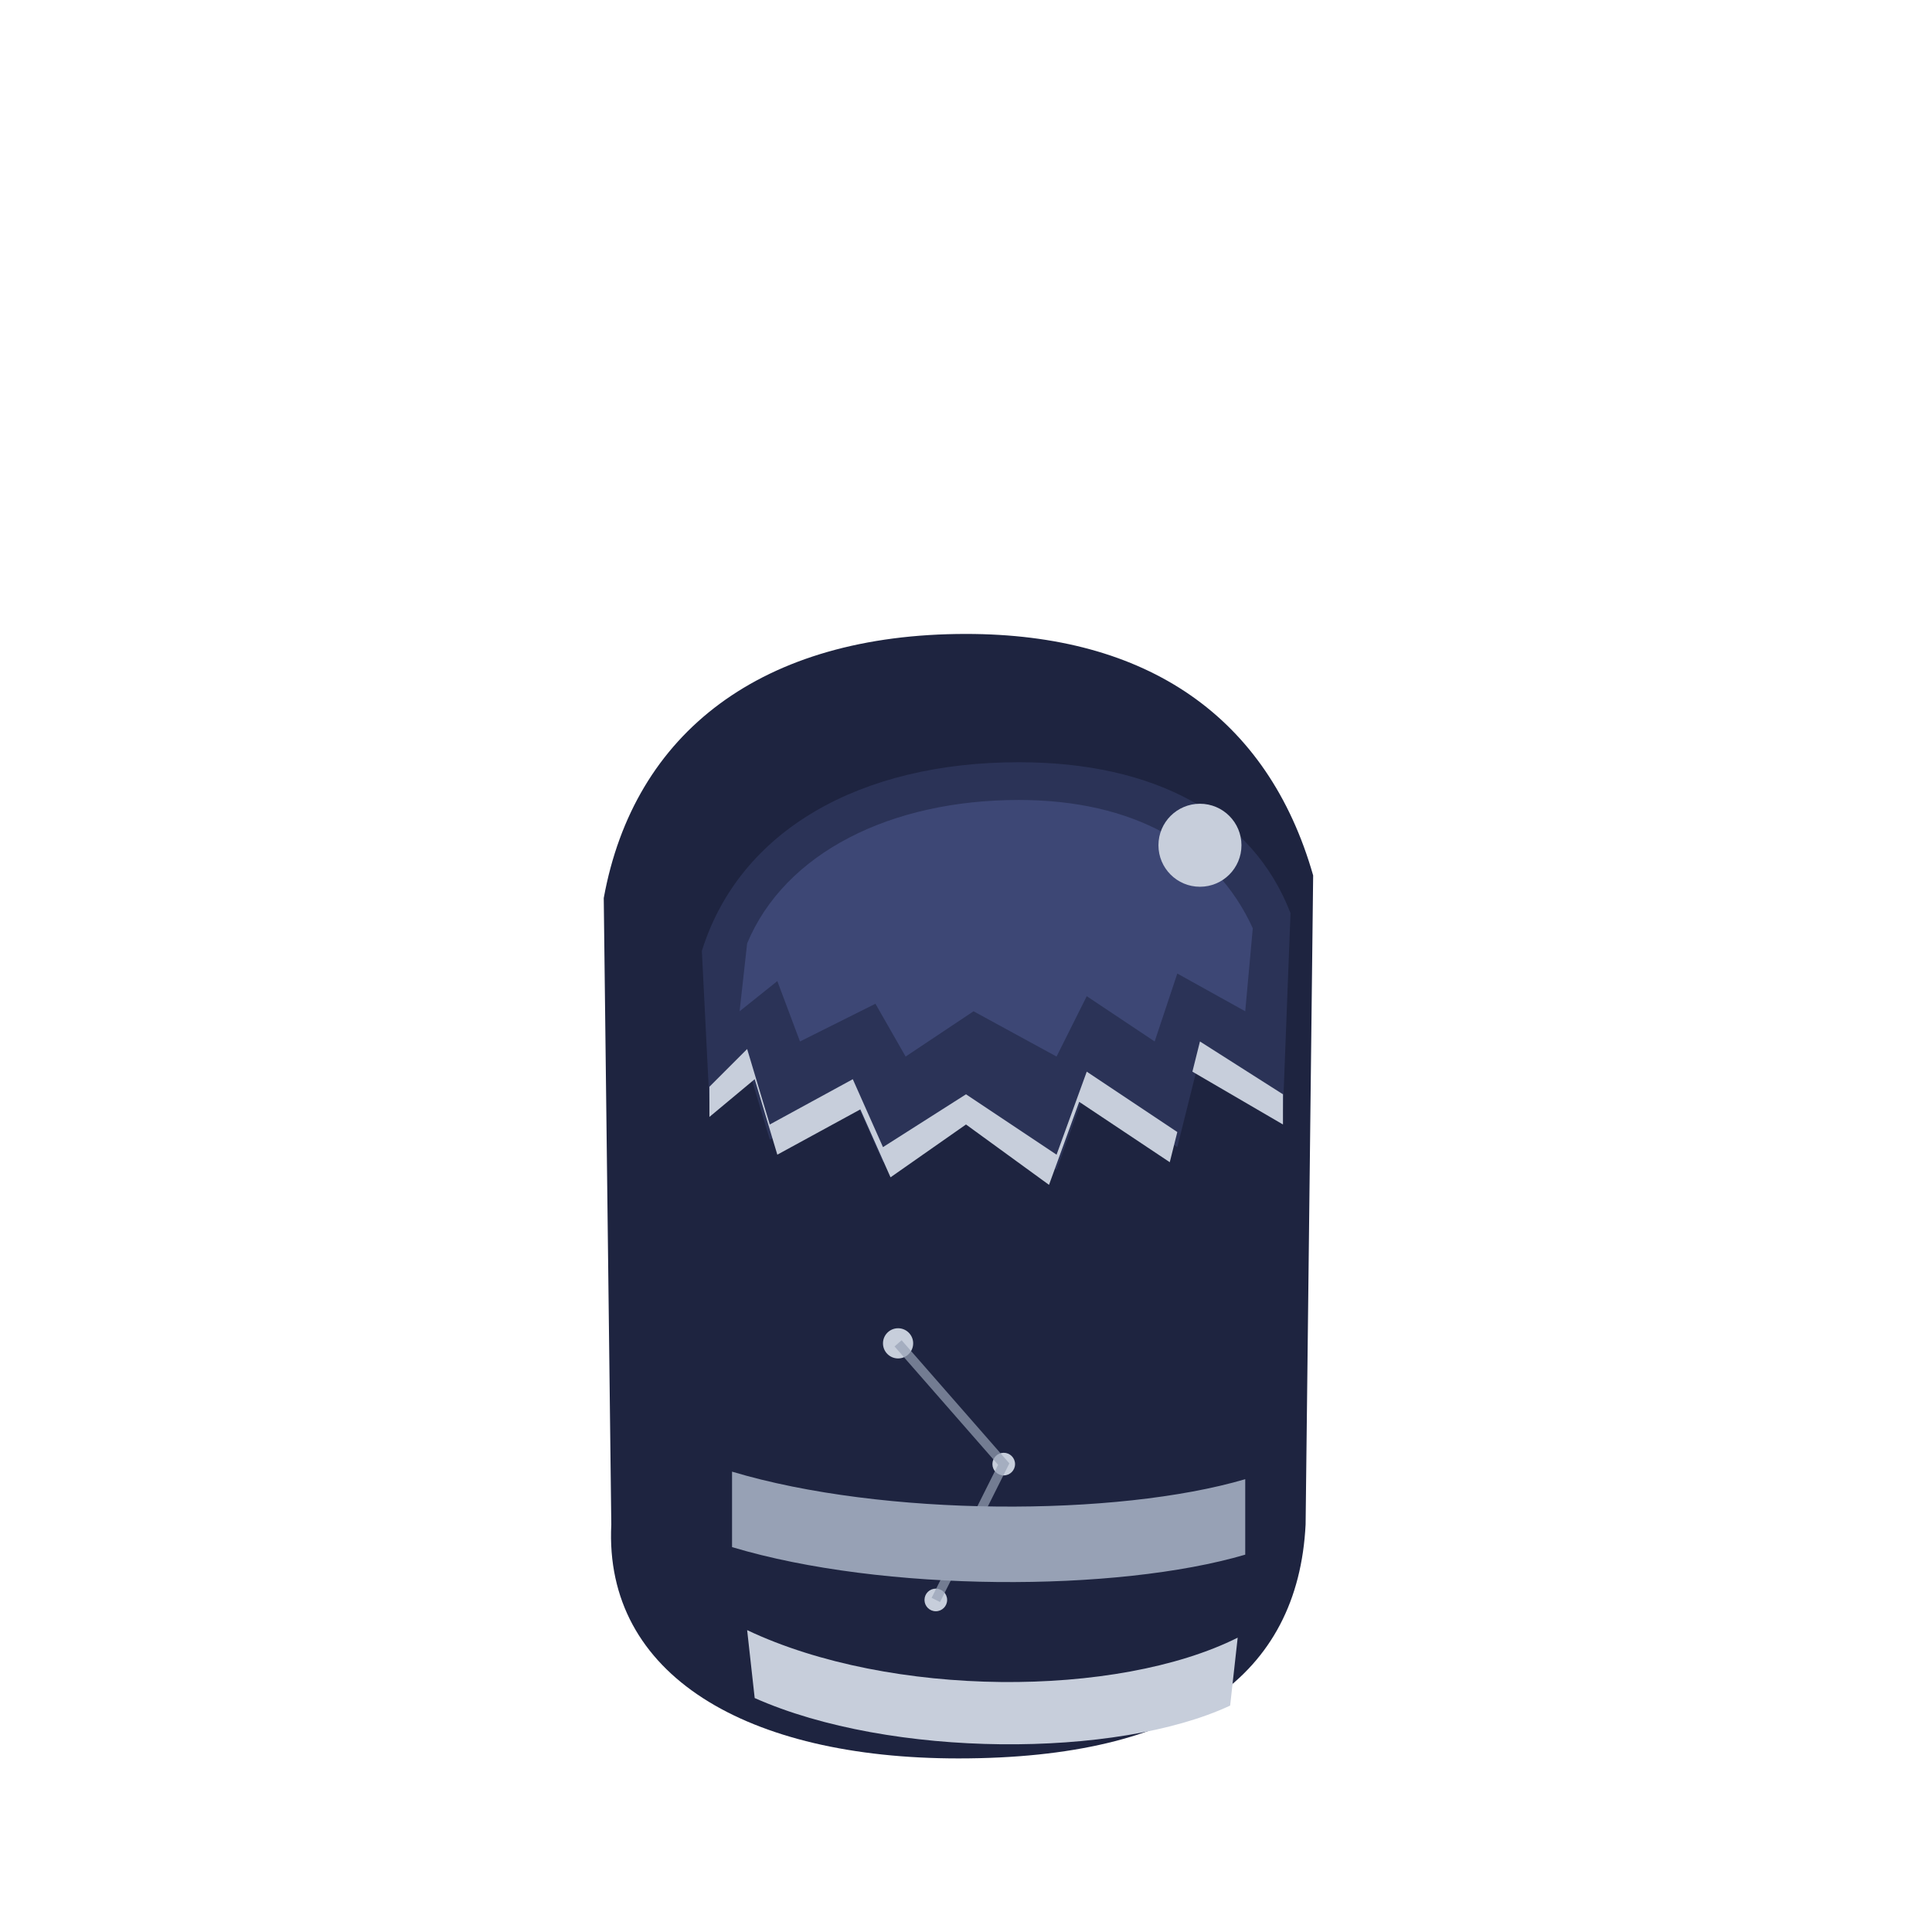
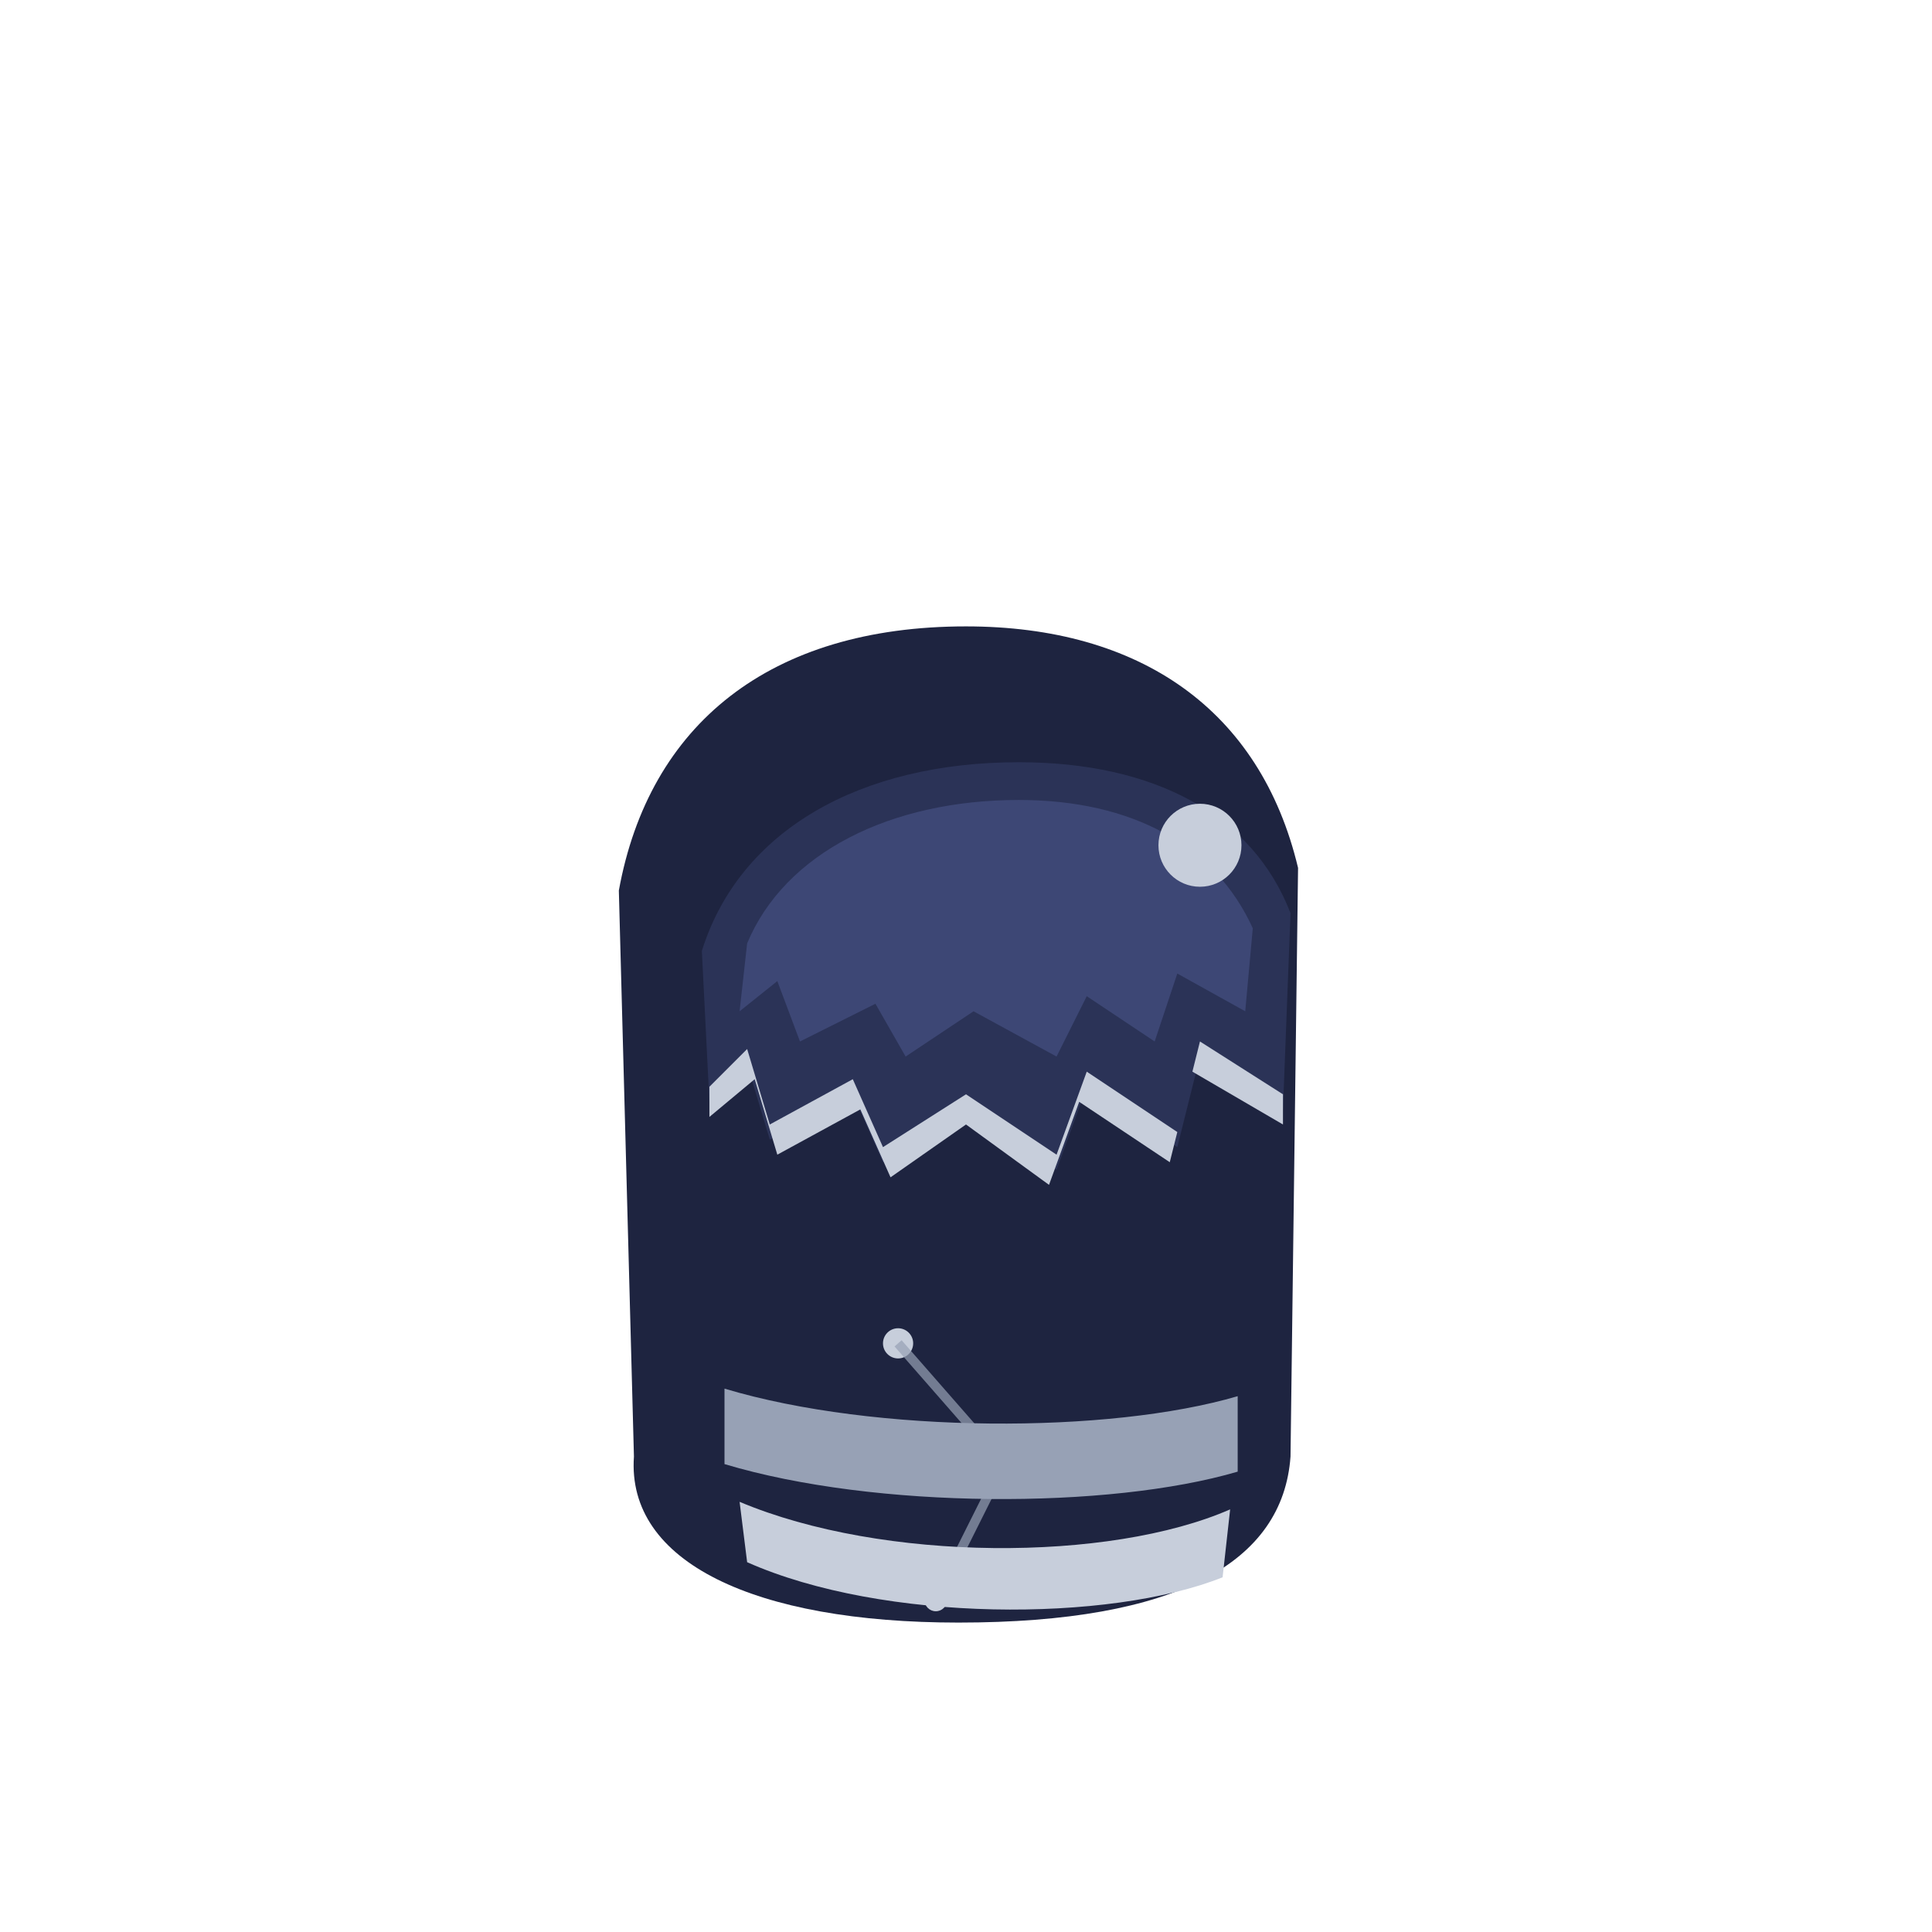
<svg xmlns="http://www.w3.org/2000/svg" viewBox="0 0 512 512" width="512" height="512">
-   <path d="M160 238 C168 194 202 168 256 168 C304 168 336 190 348 232 L346 404 C344 444 314 466 254 466 C198 466 160 444 162 404 Z" fill="#1E2440" />
+   <path d="M164 236 C172 192 204 166 256 166 C302 166 334 188 344 230 L342 386 C340 414 312 430 254 430 C200 430 166 414 168 386 Z" fill="#1E2440" />
  <circle cx="238" cy="356" r="4" fill="#C7CEDB" />
  <circle cx="266" cy="388" r="3" fill="#C7CEDB" />
  <circle cx="248" cy="424" r="3" fill="#C7CEDB" />
  <path d="M238 356 L266 388 L248 424" stroke="#97A1B5" stroke-width="2.5" fill="none" opacity="0.7" />
  <path d="M186 252 C196 220 228 202 270 202 C306 202 332 216 342 242 L340 294 L318 280 L312 304 L288 288 L280 310 L256 294 L234 308 L226 290 L204 302 L198 282 L188 292 Z" fill="#2B3357" />
  <path d="M188 288 L198 278 L204 298 L226 286 L234 304 L256 290 L280 306 L288 284 L312 300 L318 276 L340 290 L340 298 L316 284 L310 308 L286 292 L278 314 L256 298 L236 312 L228 294 L206 306 L200 286 L188 296 Z" fill="#C7CEDB" />
  <path d="M198 250 C208 226 236 212 270 212 C300 212 322 224 332 246 L330 268 L312 258 L306 276 L288 264 L280 280 L258 268 L240 280 L232 266 L212 276 L206 260 L196 268 Z" fill="#3D4775" />
  <circle cx="318" cy="224" r="11" fill="#C7CEDB" />
-   <path d="M194 390 C234 402 296 402 330 392 L330 412 C296 422 234 422 194 410 Z" fill="#97A1B5" />
-   <path d="M198 432 C236 450 296 450 328 434 L326 452 C296 466 236 466 200 450 Z" fill="#C7CEDB" />
+   <path d="M192 368 C232 380 294 380 328 370 L328 390 C294 400 232 400 192 388 Z" fill="#97A1B5" />
+   <path d="M196 398 C234 414 294 414 326 400 L324 418 C294 430 234 430 198 414 Z" fill="#C7CEDB" />
</svg>
